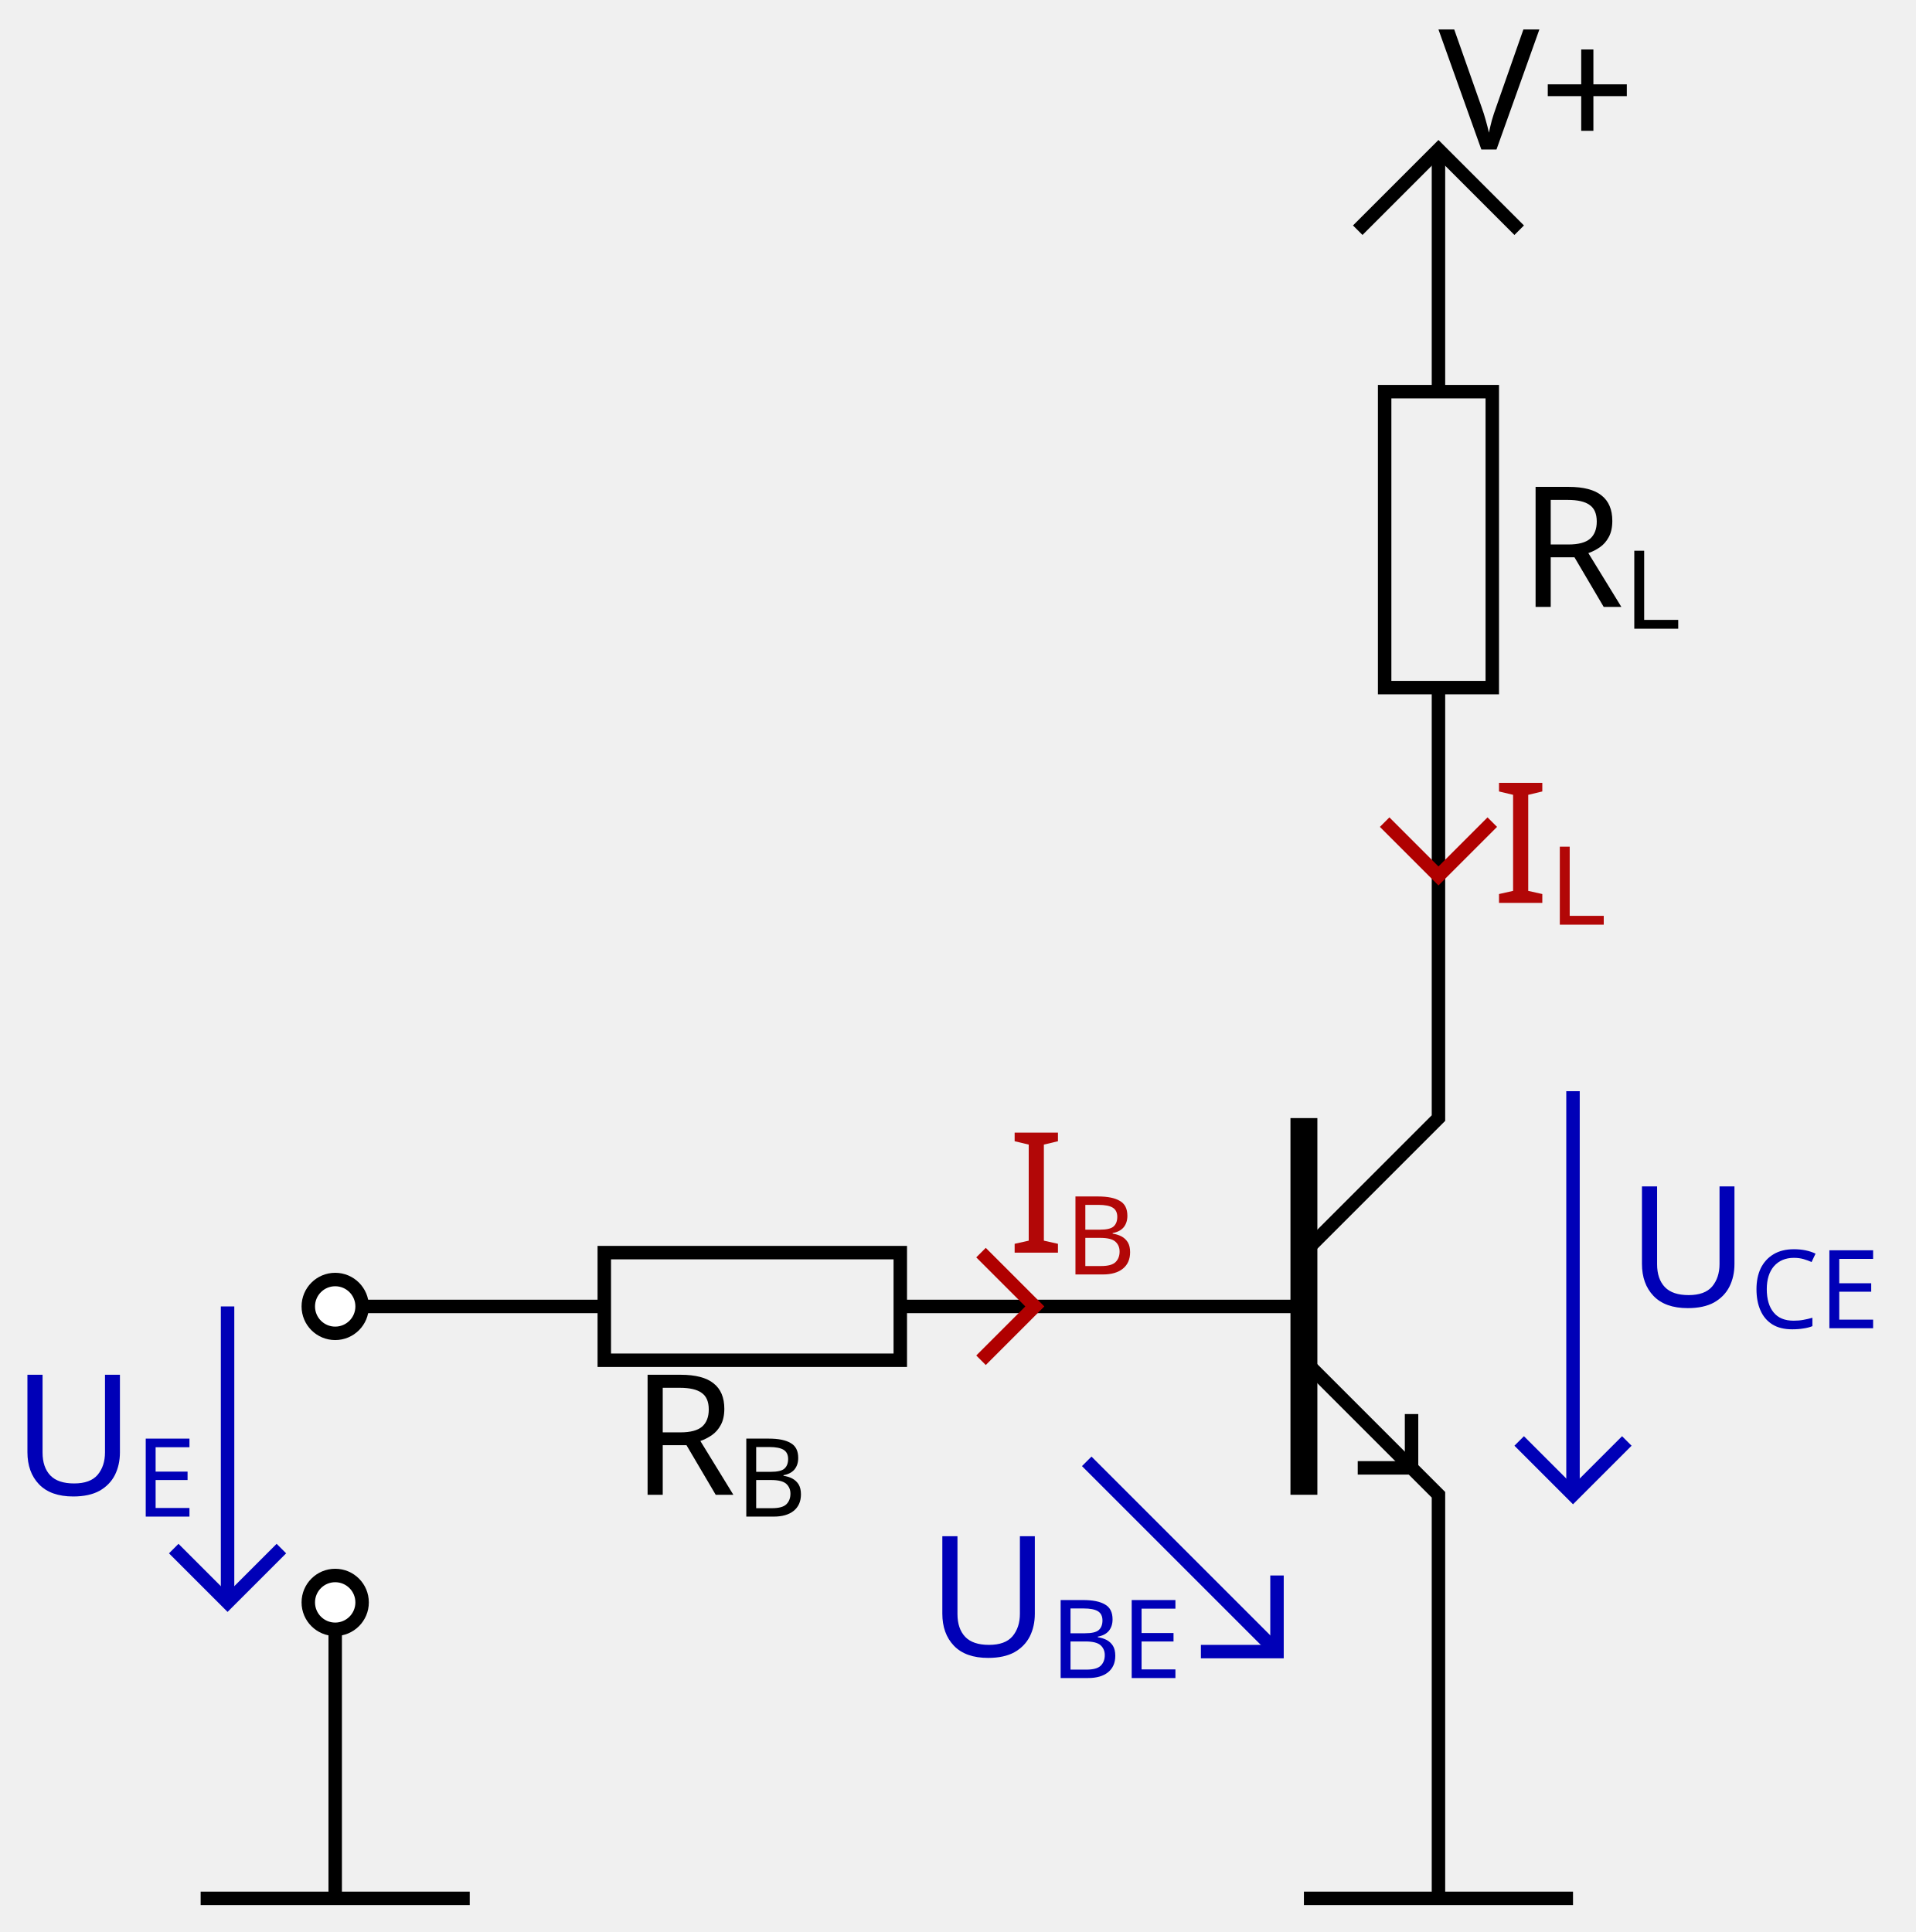
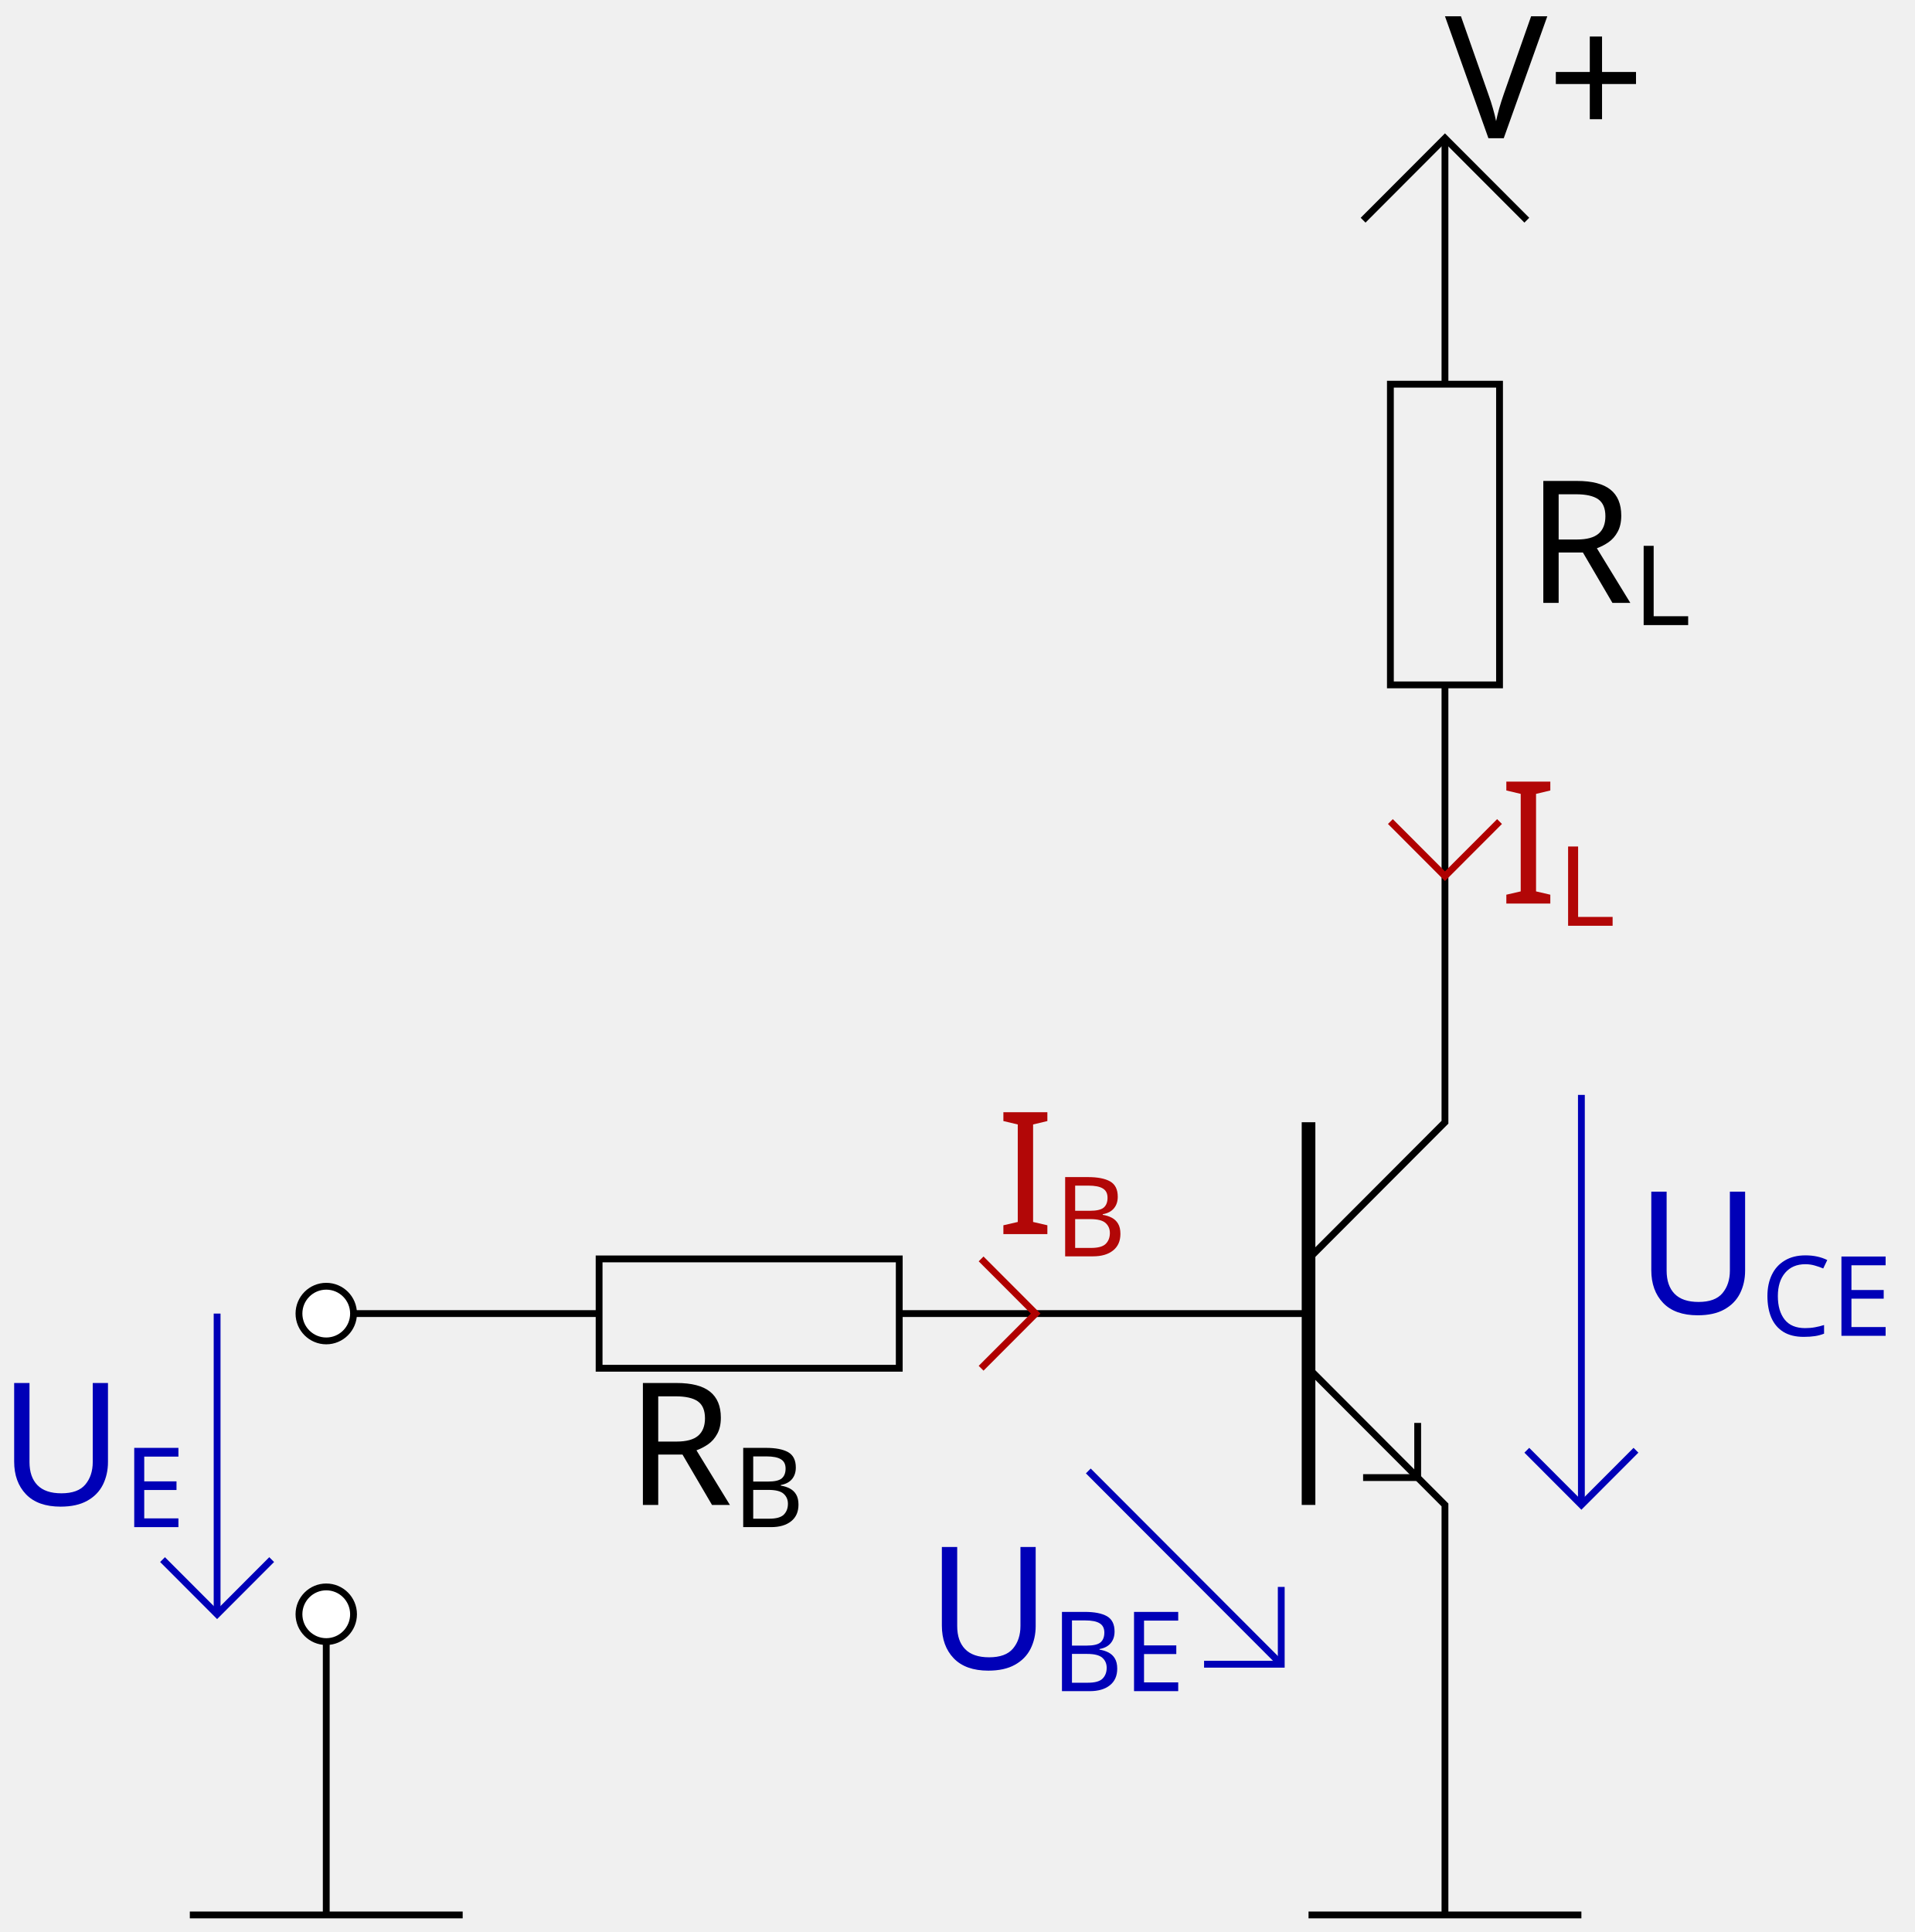
- <svg xmlns="http://www.w3.org/2000/svg" width="142.364" height="143.613" viewBox="0 0 142.364 143.613" id="svg2" version="1.1">
+ <svg xmlns="http://www.w3.org/2000/svg" width="280.728" height="283.226" viewBox="0 0 280.728 283.226" id="svg2" version="1.1">
  <defs id="defs4" />
-   <g id="layer1" transform="translate(-163.0864,-481.2497)">
-     <path style="fill:none;fill-rule:evenodd;stroke:#000000;stroke-width:2;stroke-linecap:butt;stroke-linejoin:miter;stroke-miterlimit:4;stroke-dasharray:none;stroke-opacity:1" d="m 260,564.362 0,28" id="path4138" />
-     <path style="fill:none;fill-rule:evenodd;stroke:#000000;stroke-width:1px;stroke-linecap:butt;stroke-linejoin:miter;stroke-opacity:1" d="m 264,590.362 4,0 0,-4" id="path4144" />
-     <path style="fill:none;fill-rule:evenodd;stroke:#000000;stroke-width:1px;stroke-linecap:butt;stroke-linejoin:miter;stroke-opacity:1" d="m 260,622.362 20,0 0,0" id="path4148" />
-     <path style="fill:none;fill-rule:evenodd;stroke:#000000;stroke-width:1px;stroke-linecap:butt;stroke-linejoin:miter;stroke-opacity:1" d="m 260,582.362 10,10 0,30" id="path4150" />
-     <path style="fill:none;fill-rule:evenodd;stroke:#000000;stroke-width:1px;stroke-linecap:butt;stroke-linejoin:miter;stroke-opacity:1" d="m 260,578.362 -30,0" id="path4152" />
-     <path style="fill:none;fill-rule:evenodd;stroke:#000000;stroke-width:1px;stroke-linecap:butt;stroke-linejoin:miter;stroke-opacity:1" d="m 208,578.362 -18,0" id="path4158" />
-     <path style="fill:none;fill-rule:evenodd;stroke:#000000;stroke-width:1px;stroke-linecap:butt;stroke-linejoin:miter;stroke-opacity:1" d="m 230,582.362 0,-8 -22,0 0,8 z" id="path4160" />
-     <text xml:space="preserve" style="font-style:normal;font-weight:normal;font-size:40px;line-height:125%;font-family:sans-serif;letter-spacing:0px;word-spacing:0px;fill:#000000;fill-opacity:1;stroke:none;stroke-width:1px;stroke-linecap:butt;stroke-linejoin:miter;stroke-opacity:1" x="210" y="592.362" id="text4162">
-       <tspan id="tspan4164" x="210" y="592.362" style="font-size:12.5px">R<tspan style="font-size:65%;baseline-shift:sub" id="tspan4166">B</tspan>
+   <g id="layer1" transform="translate(-93.90445,-411.4434)">
+     <path style="fill:none;fill-rule:evenodd;stroke:#000000;stroke-width:2;stroke-linecap:butt;stroke-linejoin:miter;stroke-miterlimit:4;stroke-dasharray:none;stroke-opacity:1" d="m 285.732,575.96 0,56.101" id="path4138" />
+     <path style="fill:none;fill-rule:evenodd;stroke:#000000;stroke-width:1px;stroke-linecap:butt;stroke-linejoin:miter;stroke-opacity:1" d="m 293.732,628.053 8,0 0,-8.014" id="path4144" />
+     <path style="fill:none;fill-rule:evenodd;stroke:#000000;stroke-width:1px;stroke-linecap:butt;stroke-linejoin:miter;stroke-opacity:1" d="m 285.732,692.168 40,0 0,0" id="path4148" />
+     <path style="fill:none;fill-rule:evenodd;stroke:#000000;stroke-width:1px;stroke-linecap:butt;stroke-linejoin:miter;stroke-opacity:1" d="m 285.732,612.025 20,20.036 0,60.108" id="path4150" />
+     <path style="fill:none;fill-rule:evenodd;stroke:#000000;stroke-width:1px;stroke-linecap:butt;stroke-linejoin:miter;stroke-opacity:1" d="m 285.732,604.01 -60,0" id="path4152" />
+     <path style="fill:none;fill-rule:evenodd;stroke:#000000;stroke-width:1px;stroke-linecap:butt;stroke-linejoin:miter;stroke-opacity:1" d="m 181.732,604.01 -36,0" id="path4158" />
+     <path style="fill:none;fill-rule:evenodd;stroke:#000000;stroke-width:1px;stroke-linecap:butt;stroke-linejoin:miter;stroke-opacity:1" d="m 225.732,612.025 0,-16.029 -44,0 0,16.029 z" id="path4160" />
+     <text xml:space="preserve" style="font-style:normal;font-weight:normal;font-size:80.072px;line-height:125%;font-family:sans-serif;letter-spacing:0px;word-spacing:0px;fill:#000000;fill-opacity:1;stroke:none;stroke-width:1px;stroke-linecap:butt;stroke-linejoin:miter;stroke-opacity:1" x="185.898" y="631.494" id="text4162" transform="scale(0.9991027,1.000898)">
+       <tspan id="tspan4164" x="185.898" y="631.494" style="font-size:25.022px">R<tspan style="font-size:16.265px;baseline-shift:sub" id="tspan4166">B</tspan>
      </tspan>
    </text>
-     <path style="fill:none;fill-rule:evenodd;stroke:#000000;stroke-width:1px;stroke-linecap:butt;stroke-linejoin:miter;stroke-opacity:1" d="m 270,492.362 0,18" id="path4158-6" />
-     <path style="fill:none;fill-rule:evenodd;stroke:#000000;stroke-width:1px;stroke-linecap:butt;stroke-linejoin:miter;stroke-opacity:1" d="m 274,510.362 -8,0 0,22 8,0 z" id="path4160-5" />
-     <path style="fill:none;fill-rule:evenodd;stroke:#000000;stroke-width:1px;stroke-linecap:butt;stroke-linejoin:miter;stroke-opacity:1" d="m 260,574.362 10,-10 0,-32" id="path4197" />
-     <path style="fill:none;fill-rule:evenodd;stroke:#000000;stroke-width:1px;stroke-linecap:butt;stroke-linejoin:miter;stroke-opacity:1" d="m 264,498.362 6,-6 6,6" id="path4199" />
-     <text xml:space="preserve" style="font-style:normal;font-weight:normal;font-size:40px;line-height:125%;font-family:sans-serif;letter-spacing:0px;word-spacing:0px;fill:#000000;fill-opacity:1;stroke:none;stroke-width:1px;stroke-linecap:butt;stroke-linejoin:miter;stroke-opacity:1" x="270" y="492.362" id="text4201">
-       <tspan id="tspan4203" x="270" y="492.362" style="font-size:12.5px">V+</tspan>
+     <path style="fill:none;fill-rule:evenodd;stroke:#000000;stroke-width:1px;stroke-linecap:butt;stroke-linejoin:miter;stroke-opacity:1" d="m 305.732,431.701 0,36.065" id="path4158-6" />
+     <path style="fill:none;fill-rule:evenodd;stroke:#000000;stroke-width:1px;stroke-linecap:butt;stroke-linejoin:miter;stroke-opacity:1" d="m 313.732,467.766 -16,0 0,44.079 16,0 z" id="path4160-5" />
+     <path style="fill:none;fill-rule:evenodd;stroke:#000000;stroke-width:1px;stroke-linecap:butt;stroke-linejoin:miter;stroke-opacity:1" d="m 285.732,595.996 20,-20.036 0,-64.115" id="path4197" />
+     <path style="fill:none;fill-rule:evenodd;stroke:#000000;stroke-width:1px;stroke-linecap:butt;stroke-linejoin:miter;stroke-opacity:1" d="m 293.732,443.723 12,-12.022 12,12.022" id="path4199" />
+     <text xml:space="preserve" style="font-style:normal;font-weight:normal;font-size:80.072px;line-height:125%;font-family:sans-serif;letter-spacing:0px;word-spacing:0px;fill:#000000;fill-opacity:1;stroke:none;stroke-width:1px;stroke-linecap:butt;stroke-linejoin:miter;stroke-opacity:1" x="306.006" y="431.314" id="text4201" transform="scale(0.9991027,1.000898)">
+       <tspan id="tspan4203" x="306.006" y="431.314" style="font-size:25.022px">V+</tspan>
    </text>
-     <text xml:space="preserve" style="font-style:normal;font-weight:normal;font-size:40px;line-height:125%;font-family:sans-serif;letter-spacing:0px;word-spacing:0px;fill:#000000;fill-opacity:1;stroke:none;stroke-width:1px;stroke-linecap:butt;stroke-linejoin:miter;stroke-opacity:1" x="276" y="526.362" id="text4162-9">
-       <tspan id="tspan4164-7" x="276" y="526.362" style="font-size:12.5px">R<tspan style="font-size:65%;baseline-shift:sub" id="tspan4166-7">L</tspan>
+     <text xml:space="preserve" style="font-style:normal;font-weight:normal;font-size:80.072px;line-height:125%;font-family:sans-serif;letter-spacing:0px;word-spacing:0px;fill:#000000;fill-opacity:1;stroke:none;stroke-width:1px;stroke-linecap:butt;stroke-linejoin:miter;stroke-opacity:1" x="318.017" y="499.375" id="text4162-9" transform="scale(0.9991027,1.000898)">
+       <tspan id="tspan4164-7" x="318.017" y="499.375" style="font-size:25.022px">R<tspan style="font-size:16.265px;baseline-shift:sub" id="tspan4166-7">L</tspan>
      </tspan>
    </text>
-     <path style="fill:none;fill-rule:evenodd;stroke:#b00000;stroke-width:1px;stroke-linecap:butt;stroke-linejoin:miter;stroke-opacity:1" d="m 266,542.362 4,4 4,-4" id="path4226" />
-     <text xml:space="preserve" style="font-style:normal;font-weight:normal;font-size:40px;line-height:125%;font-family:sans-serif;letter-spacing:0px;word-spacing:0px;fill:#b00000;fill-opacity:0.969;stroke:none;stroke-width:1px;stroke-linecap:butt;stroke-linejoin:miter;stroke-opacity:1" x="274" y="548.362" id="text4162-9-1">
-       <tspan id="tspan4164-7-9" x="274" y="548.362" style="font-size:12.5px;fill:#b00000;fill-opacity:0.969">I<tspan style="font-size:65%;baseline-shift:sub;fill:#b00000;fill-opacity:0.969" id="tspan4166-7-8">L</tspan>
+     <path style="fill:none;fill-rule:evenodd;stroke:#b00000;stroke-width:1px;stroke-linecap:butt;stroke-linejoin:miter;stroke-opacity:1" d="m 297.732,531.881 8,8.014 8,-8.014" id="path4226" />
+     <text xml:space="preserve" style="font-style:normal;font-weight:normal;font-size:80.072px;line-height:125%;font-family:sans-serif;letter-spacing:0px;word-spacing:0px;fill:#b00000;fill-opacity:0.969;stroke:none;stroke-width:1px;stroke-linecap:butt;stroke-linejoin:miter;stroke-opacity:1" x="314.013" y="543.414" id="text4162-9-1" transform="scale(0.9991027,1.000898)">
+       <tspan id="tspan4164-7-9" x="314.013" y="543.414" style="font-size:25.022px;fill:#b00000;fill-opacity:0.969">I<tspan style="font-size:16.265px;baseline-shift:sub;fill:#b00000;fill-opacity:0.969" id="tspan4166-7-8">L</tspan>
      </tspan>
    </text>
-     <path style="fill:none;fill-rule:evenodd;stroke:#0000b7;stroke-width:1px;stroke-linecap:butt;stroke-linejoin:miter;stroke-opacity:1" d="m 280,562.362 0,30 0,0" id="path4249" transform="translate(-2.1705241e-6,0)" />
-     <path style="fill:none;fill-rule:evenodd;stroke:#0000b7;stroke-width:1px;stroke-linecap:butt;stroke-linejoin:miter;stroke-opacity:1" d="m 276,588.362 4,4 4,-4 0,0 0,0" id="path4253" />
-     <text xml:space="preserve" style="font-style:normal;font-weight:normal;font-size:40px;line-height:125%;font-family:sans-serif;letter-spacing:0px;word-spacing:0px;fill:#0000b7;fill-opacity:1;stroke:none;stroke-width:1px;stroke-linecap:butt;stroke-linejoin:miter;stroke-opacity:1" x="284" y="578.362" id="text4162-9-1-3">
-       <tspan id="tspan4164-7-9-4" x="284" y="578.362" style="font-size:12.5px;fill:#0000b7;fill-opacity:1">U<tspan style="font-size:65%;baseline-shift:sub;fill:#0000b7;fill-opacity:1" id="tspan4166-7-8-6">CE</tspan>
+     <path style="fill:none;fill-rule:evenodd;stroke:#0000b7;stroke-width:1px;stroke-linecap:butt;stroke-linejoin:miter;stroke-opacity:1" d="m 325.732,571.953 0,60.108 0,0" id="path4249" />
+     <path style="fill:none;fill-rule:evenodd;stroke:#0000b7;stroke-width:1px;stroke-linecap:butt;stroke-linejoin:miter;stroke-opacity:1" d="m 317.732,624.046 8,8.014 8,-8.014 0,0 0,0" id="path4253" />
+     <text xml:space="preserve" style="font-style:normal;font-weight:normal;font-size:80.072px;line-height:125%;font-family:sans-serif;letter-spacing:0px;word-spacing:0px;fill:#0000b7;fill-opacity:1;stroke:none;stroke-width:1px;stroke-linecap:butt;stroke-linejoin:miter;stroke-opacity:1" x="334.031" y="603.468" id="text4162-9-1-3" transform="scale(0.9991027,1.000898)">
+       <tspan id="tspan4164-7-9-4" x="334.031" y="603.468" style="font-size:25.022px;fill:#0000b7;fill-opacity:1">U<tspan style="font-size:16.265px;baseline-shift:sub;fill:#0000b7;fill-opacity:1" id="tspan4166-7-8-6">CE</tspan>
      </tspan>
    </text>
-     <circle style="fill:#ffffff;fill-opacity:1;stroke:#000000;stroke-width:1;stroke-linecap:round;stroke-linejoin:miter;stroke-miterlimit:4;stroke-dasharray:none;stroke-opacity:1" id="path4276" cx="188" cy="578.362" r="2" />
-     <path style="fill:none;fill-rule:evenodd;stroke:#000000;stroke-width:1px;stroke-linecap:butt;stroke-linejoin:miter;stroke-opacity:1" d="m 178,622.362 20,0 0,0" id="path4148-0" />
-     <path style="fill:none;fill-rule:evenodd;stroke:#000000;stroke-width:1px;stroke-linecap:butt;stroke-linejoin:miter;stroke-opacity:1" d="m 188,602.362 0,20" id="path4150-1" />
-     <circle style="fill:#ffffff;fill-opacity:1;stroke:#000000;stroke-width:1;stroke-linecap:round;stroke-linejoin:miter;stroke-miterlimit:4;stroke-dasharray:none;stroke-opacity:1" id="path4276-8" cx="188" cy="600.362" r="2" />
-     <path style="fill:none;fill-rule:evenodd;stroke:#0000b7;stroke-width:1px;stroke-linecap:butt;stroke-linejoin:miter;stroke-opacity:1" d="m 180,578.362 0,22 0,0" id="path4249-8" />
-     <path style="fill:none;fill-rule:evenodd;stroke:#0000b7;stroke-width:1px;stroke-linecap:butt;stroke-linejoin:miter;stroke-opacity:1" d="m 176,596.362 4,4 4,-4 0,0 0,0" id="path4253-9" />
-     <text xml:space="preserve" style="font-style:normal;font-weight:normal;font-size:40px;line-height:125%;font-family:sans-serif;letter-spacing:0px;word-spacing:0px;fill:#0000b7;fill-opacity:1;stroke:none;stroke-width:1px;stroke-linecap:butt;stroke-linejoin:miter;stroke-opacity:1" x="164" y="592.362" id="text4162-9-1-3-4">
-       <tspan id="tspan4164-7-9-4-9" x="164" y="592.362" style="font-size:12.5px;fill:#0000b7;fill-opacity:1">U<tspan style="font-size:65%;baseline-shift:sub;fill:#0000b7;fill-opacity:1" id="tspan4166-7-8-6-7">E</tspan>
+     <ellipse style="fill:#ffffff;fill-opacity:1;stroke:#000000;stroke-width:1;stroke-linecap:round;stroke-linejoin:miter;stroke-miterlimit:4;stroke-dasharray:none;stroke-opacity:1" id="path4276" cx="141.732" cy="604.01" rx="4" ry="4.007" />
+     <path style="fill:none;fill-rule:evenodd;stroke:#000000;stroke-width:1px;stroke-linecap:butt;stroke-linejoin:miter;stroke-opacity:1" d="m 121.732,692.168 40,0 0,0" id="path4148-0" />
+     <path style="fill:none;fill-rule:evenodd;stroke:#000000;stroke-width:1px;stroke-linecap:butt;stroke-linejoin:miter;stroke-opacity:1" d="m 141.732,652.097 0,40.072" id="path4150-1" />
+     <ellipse style="fill:#ffffff;fill-opacity:1;stroke:#000000;stroke-width:1;stroke-linecap:round;stroke-linejoin:miter;stroke-miterlimit:4;stroke-dasharray:none;stroke-opacity:1" id="path4276-8" cx="141.732" cy="648.089" rx="4" ry="4.007" />
+     <path style="fill:none;fill-rule:evenodd;stroke:#0000b7;stroke-width:1px;stroke-linecap:butt;stroke-linejoin:miter;stroke-opacity:1" d="m 125.732,604.01 0,44.079 0,0" id="path4249-8" />
+     <path style="fill:none;fill-rule:evenodd;stroke:#0000b7;stroke-width:1px;stroke-linecap:butt;stroke-linejoin:miter;stroke-opacity:1" d="m 117.732,640.075 8,8.014 8,-8.014 0,0 0,0" id="path4253-9" />
+     <text xml:space="preserve" style="font-style:normal;font-weight:normal;font-size:80.072px;line-height:125%;font-family:sans-serif;letter-spacing:0px;word-spacing:0px;fill:#0000b7;fill-opacity:1;stroke:none;stroke-width:1px;stroke-linecap:butt;stroke-linejoin:miter;stroke-opacity:1" x="93.816" y="631.494" id="text4162-9-1-3-4" transform="scale(0.9991027,1.000898)">
+       <tspan id="tspan4164-7-9-4-9" x="93.816" y="631.494" style="font-size:25.022px;fill:#0000b7;fill-opacity:1">U<tspan style="font-size:16.265px;baseline-shift:sub;fill:#0000b7;fill-opacity:1" id="tspan4166-7-8-6-7">E</tspan>
      </tspan>
    </text>
-     <path style="fill:none;fill-rule:evenodd;stroke:#b00000;stroke-width:1px;stroke-linecap:butt;stroke-linejoin:miter;stroke-opacity:1" d="m 236,582.362 4,-4 -4,-4" id="path4226-3" />
-     <text xml:space="preserve" style="font-style:normal;font-weight:normal;font-size:40px;line-height:125%;font-family:sans-serif;letter-spacing:0px;word-spacing:0px;fill:#b00000;fill-opacity:0.969;stroke:none;stroke-width:1px;stroke-linecap:butt;stroke-linejoin:miter;stroke-opacity:1" x="238" y="574.362" id="text4162-9-1-6">
-       <tspan id="tspan4164-7-9-6" x="238" y="574.362" style="font-size:12.5px;fill:#b00000;fill-opacity:0.969">I<tspan style="font-size:65%;baseline-shift:sub;fill:#b00000;fill-opacity:0.969" id="tspan4166-7-8-2">B</tspan>
+     <path style="fill:none;fill-rule:evenodd;stroke:#b00000;stroke-width:1px;stroke-linecap:butt;stroke-linejoin:miter;stroke-opacity:1" d="m 237.732,612.025 8,-8.014 -8,-8.014" id="path4226-3" />
+     <text xml:space="preserve" style="font-style:normal;font-weight:normal;font-size:80.072px;line-height:125%;font-family:sans-serif;letter-spacing:0px;word-spacing:0px;fill:#b00000;fill-opacity:0.969;stroke:none;stroke-width:1px;stroke-linecap:butt;stroke-linejoin:miter;stroke-opacity:1" x="240.216" y="591.831" id="text4162-9-1-6" transform="scale(0.9991027,1.000898)">
+       <tspan id="tspan4164-7-9-6" x="240.216" y="591.831" style="font-size:25.022px;fill:#b00000;fill-opacity:0.969">I<tspan style="font-size:16.265px;baseline-shift:sub;fill:#b00000;fill-opacity:0.969" id="tspan4166-7-8-2">B</tspan>
      </tspan>
    </text>
-     <g id="g4389" transform="matrix(0.7071068,-0.7071068,0.7071068,0.7071068,-353.1964,337.8908)" style="stroke:#0000b7;stroke-opacity:1">
-       <path id="path4249-8-7" d="m 244,600.362 0,20 0,0" style="fill:none;fill-rule:evenodd;stroke:#0000b7;stroke-width:1px;stroke-linecap:butt;stroke-linejoin:miter;stroke-opacity:1" />
-       <path id="path4253-9-0" d="m 240,616.362 4,4 4,-4 0,0 0,0" style="fill:none;fill-rule:evenodd;stroke:#0000b7;stroke-width:1px;stroke-linecap:butt;stroke-linejoin:miter;stroke-opacity:1" />
+     <g id="g4389" transform="matrix(1.414214,-1.416755,1.414214,1.416755,-940.6612,122.2032)" style="stroke:#0000b7;stroke-width:0.5;stroke-opacity:1">
+       <path id="path4249-8-7" d="m 244,600.362 0,20 0,0" style="fill:none;fill-rule:evenodd;stroke:#0000b7;stroke-width:0.5px;stroke-linecap:butt;stroke-linejoin:miter;stroke-opacity:1" />
+       <path id="path4253-9-0" d="m 240,616.362 4,4 4,-4 0,0 0,0" style="fill:none;fill-rule:evenodd;stroke:#0000b7;stroke-width:0.5px;stroke-linecap:butt;stroke-linejoin:miter;stroke-opacity:1" />
    </g>
-     <text xml:space="preserve" style="font-style:normal;font-weight:normal;font-size:40px;line-height:125%;font-family:sans-serif;letter-spacing:0px;word-spacing:0px;fill:#0000b7;fill-opacity:1;stroke:none;stroke-width:1px;stroke-linecap:butt;stroke-linejoin:miter;stroke-opacity:1" x="232" y="604.362" id="text4162-9-1-3-4-5">
-       <tspan id="tspan4164-7-9-4-9-8" x="232" y="604.362" style="font-size:12.5px;fill:#0000b7;fill-opacity:1">U<tspan style="font-size:65%;baseline-shift:sub;fill:#0000b7;fill-opacity:1" id="tspan4166-7-8-6-7-8">BE</tspan>
+     <text xml:space="preserve" style="font-style:normal;font-weight:normal;font-size:80.072px;line-height:125%;font-family:sans-serif;letter-spacing:0px;word-spacing:0px;fill:#0000b7;fill-opacity:1;stroke:none;stroke-width:1px;stroke-linecap:butt;stroke-linejoin:miter;stroke-opacity:1" x="229.938" y="655.515" id="text4162-9-1-3-4-5" transform="scale(0.9991027,1.000898)">
+       <tspan id="tspan4164-7-9-4-9-8" x="229.938" y="655.515" style="font-size:25.022px;fill:#0000b7;fill-opacity:1">U<tspan style="font-size:16.265px;baseline-shift:sub;fill:#0000b7;fill-opacity:1" id="tspan4166-7-8-6-7-8">BE</tspan>
      </tspan>
    </text>
  </g>
</svg>
